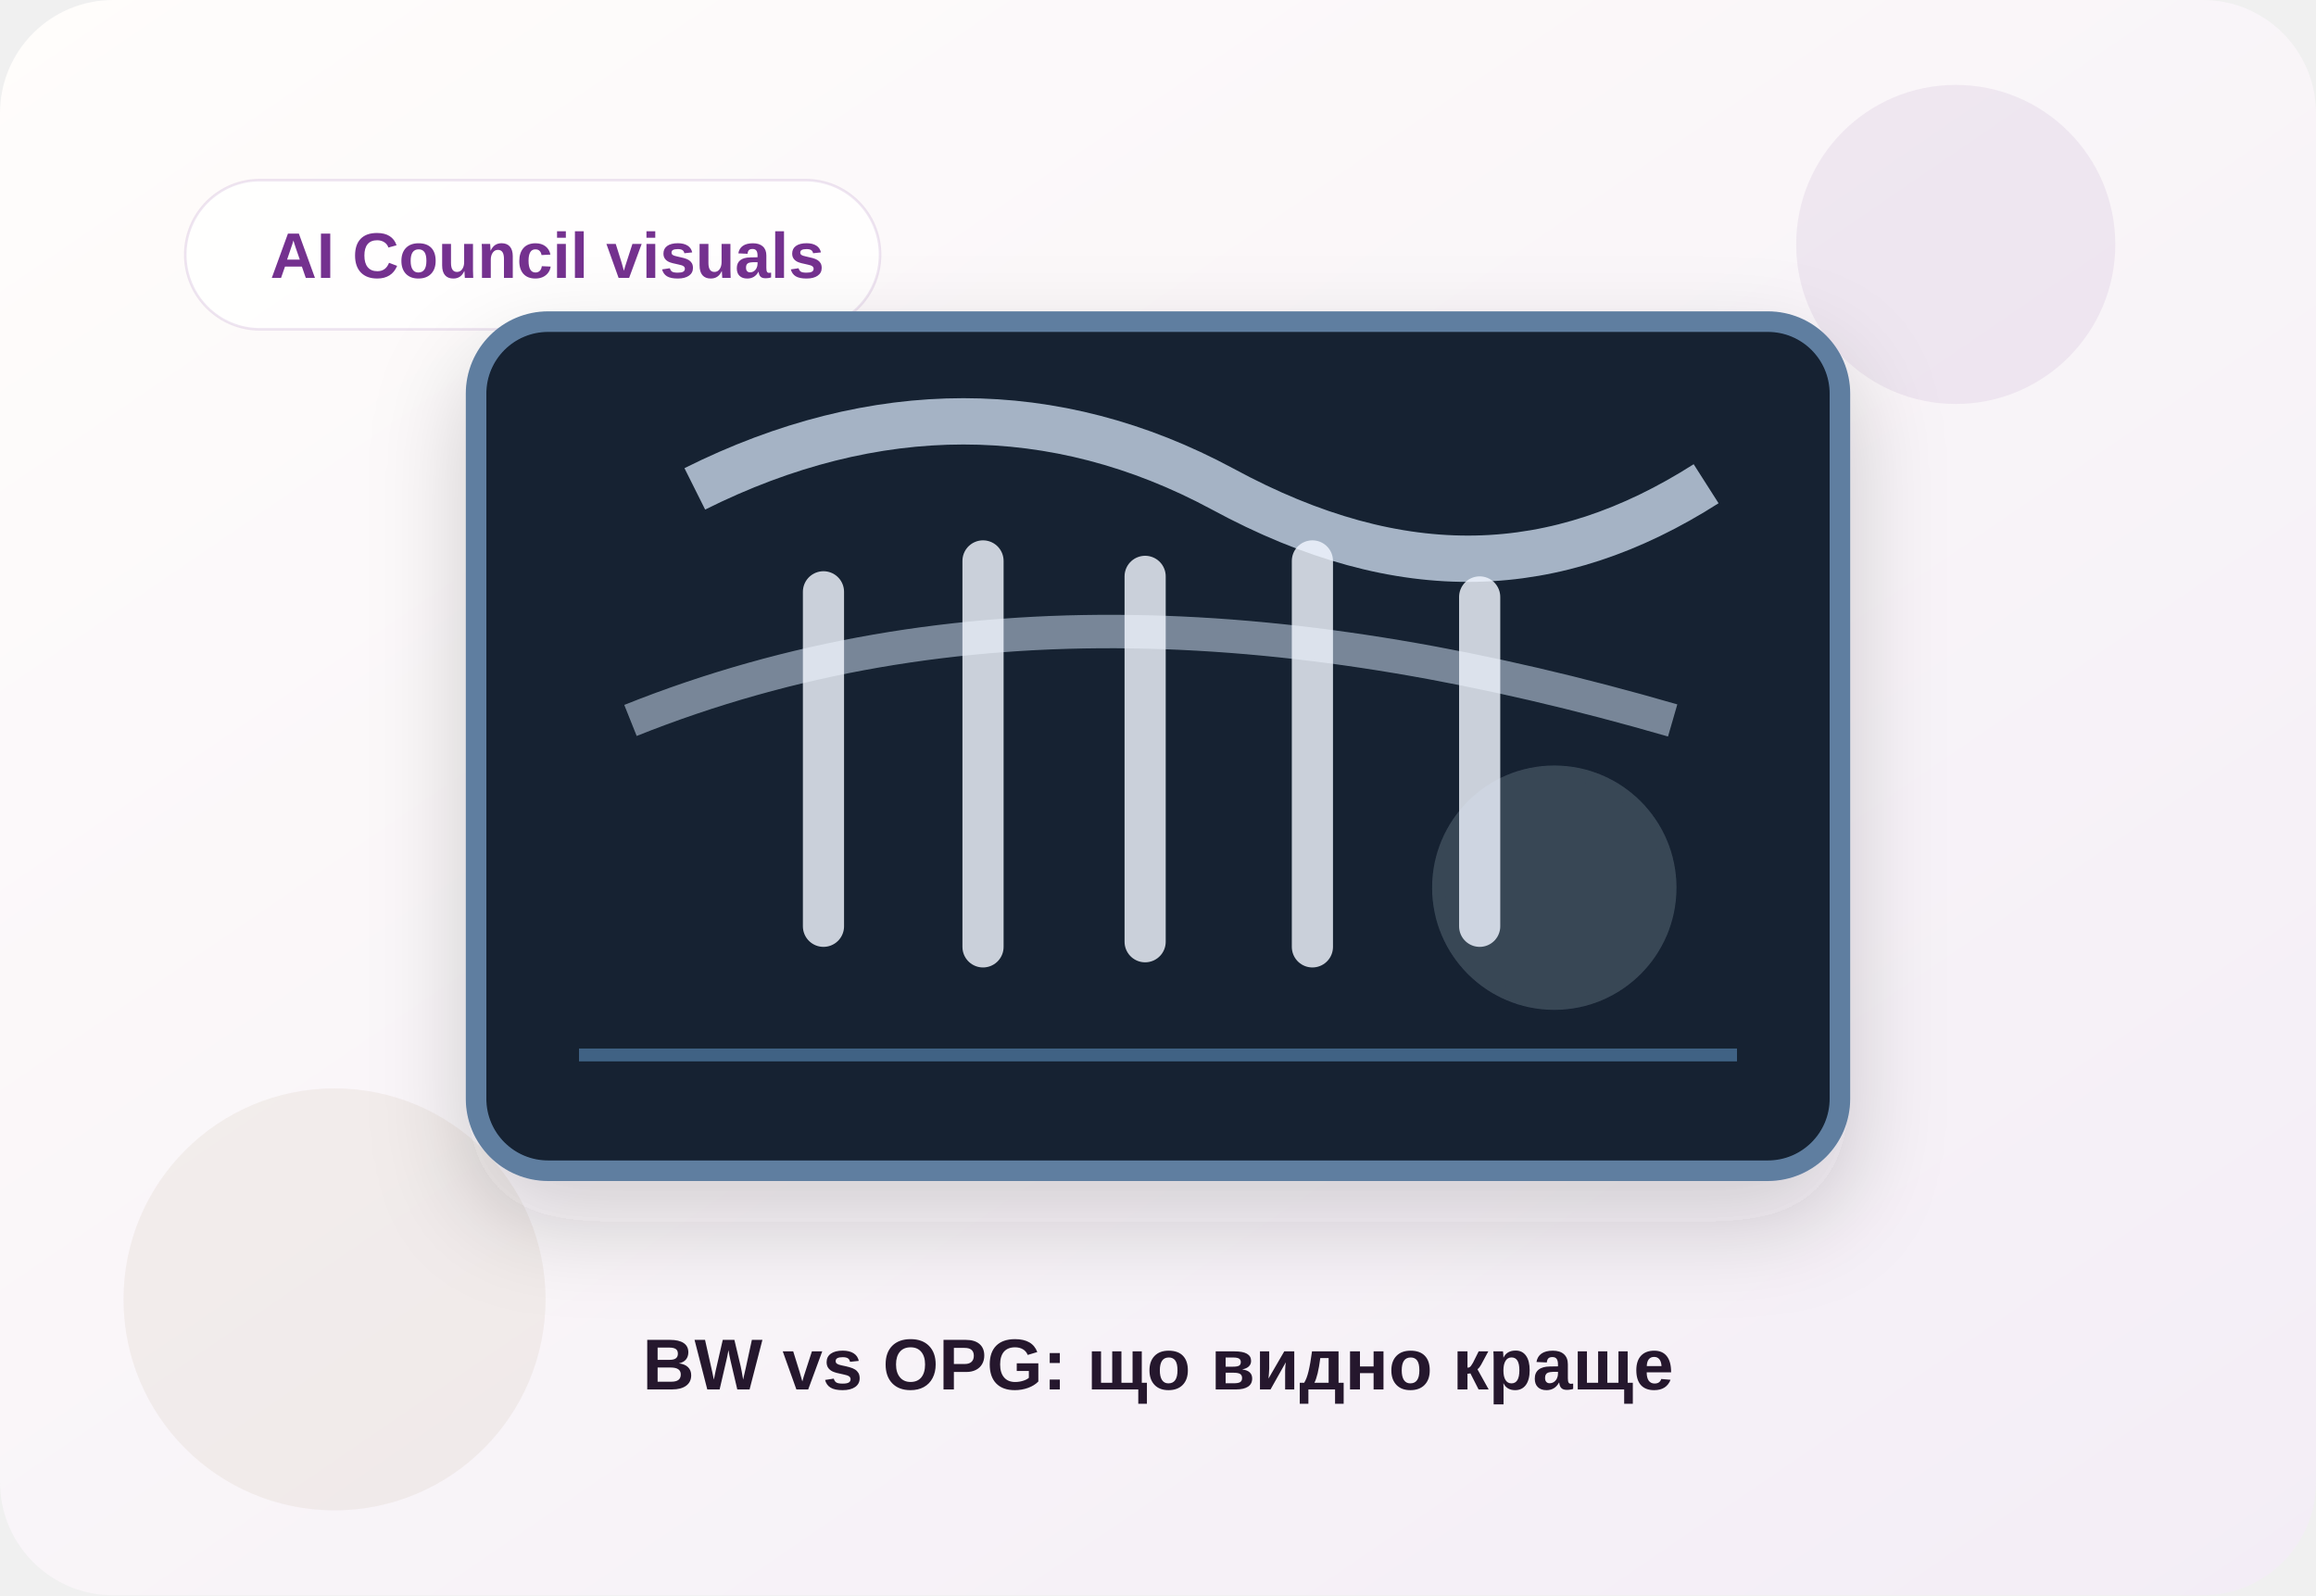
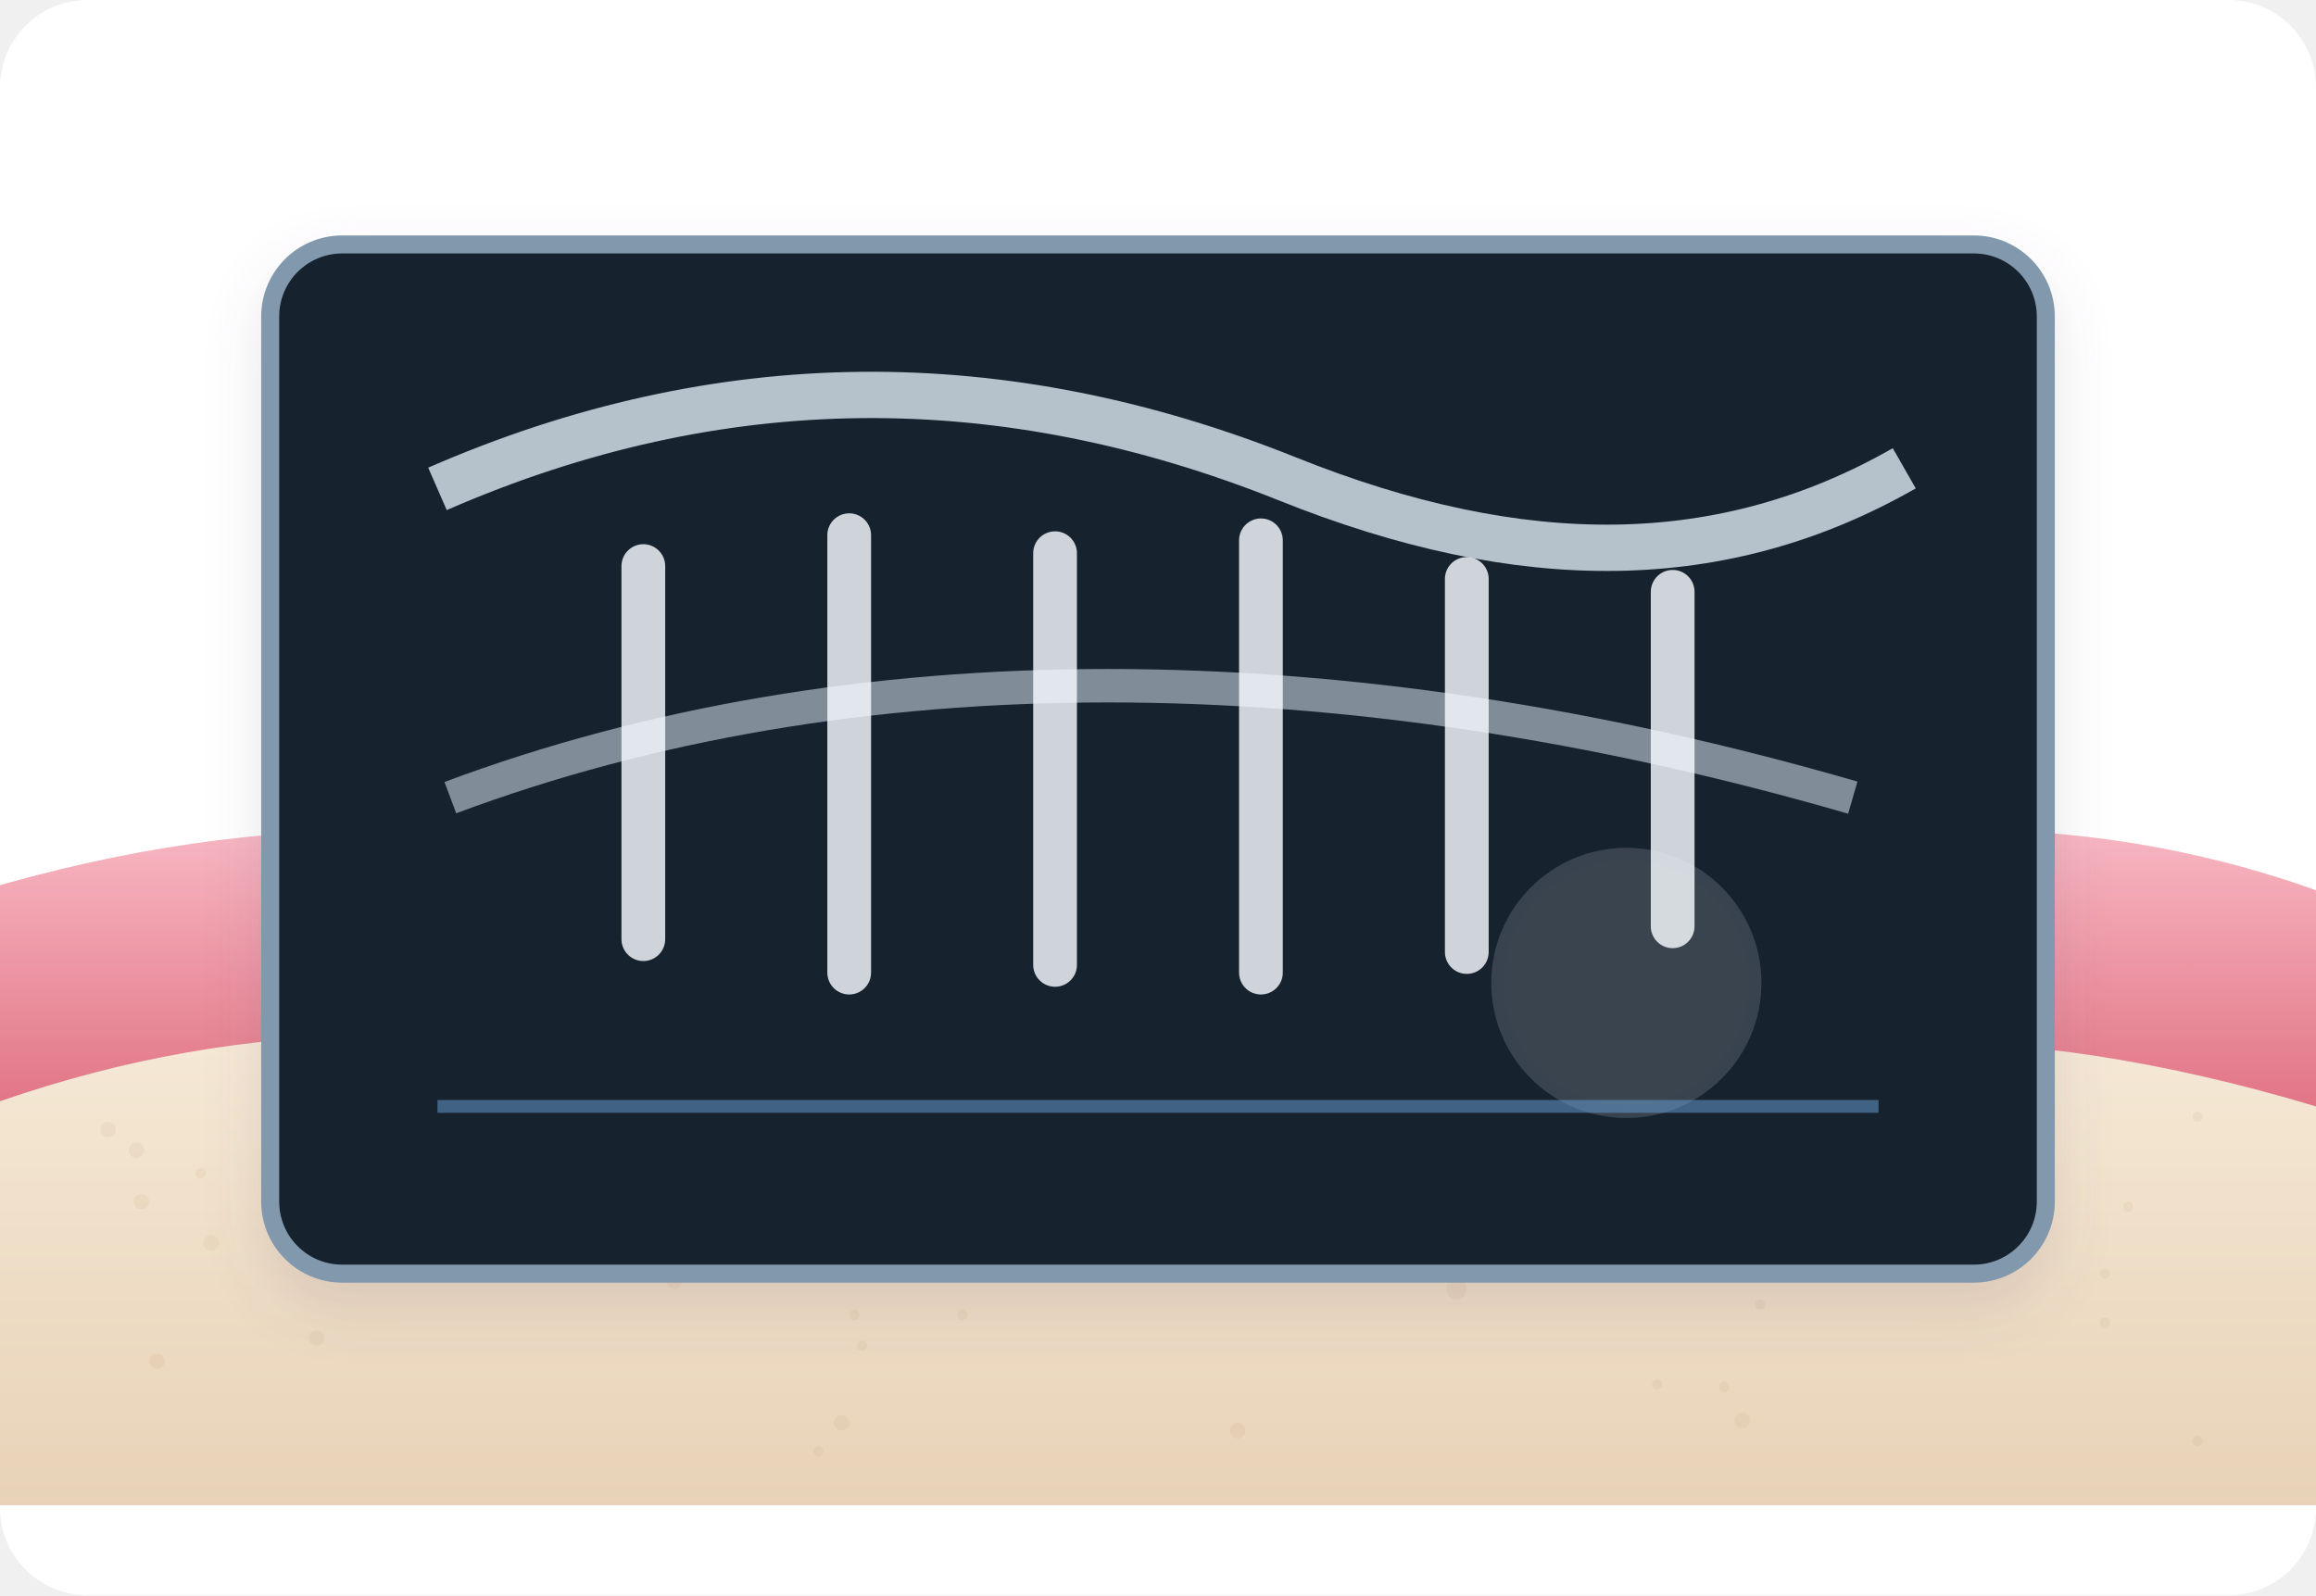
<svg xmlns="http://www.w3.org/2000/svg" viewBox="0 0 900 620" role="img" aria-label="BW vs OPG: що видно краще">
  <defs>
-     <linearGradient id="bg" x1="0" y1="0" x2="1" y2="1">
-       <stop offset="0" stop-color="#fffdfb" />
-       <stop offset="1" stop-color="#f3edf6" />
-     </linearGradient>
    <linearGradient id="enamel" x1="0" y1="0" x2="0" y2="1">
-       <stop offset="0" stop-color="#fffef8" />
-       <stop offset="0.58" stop-color="#f2eadf" />
-       <stop offset="1" stop-color="#d8c6b8" />
+       <stop offset="0" stop-color="#ffffff" />
+       <stop offset="0.58" stop-color="#f7f7f3" />
+       <stop offset="1" stop-color="#dedbd4" />
    </linearGradient>
    <linearGradient id="dentin" x1="0" y1="0" x2="0" y2="1">
-       <stop offset="0" stop-color="#f9d98b" />
-       <stop offset="1" stop-color="#d7a94e" />
+       <stop offset="0" stop-color="#fff2ce" />
+       <stop offset="1" stop-color="#e2be72" />
    </linearGradient>
    <linearGradient id="pulp" x1="0" y1="0" x2="0" y2="1">
-       <stop offset="0" stop-color="#ee6b7a" />
-       <stop offset="1" stop-color="#a82f48" />
+       <stop offset="0" stop-color="#ff9aa7" />
+       <stop offset="1" stop-color="#c73650" />
    </linearGradient>
    <linearGradient id="gum" x1="0" y1="0" x2="0" y2="1">
-       <stop offset="0" stop-color="#f3a0ad" />
-       <stop offset="1" stop-color="#d85b73" />
+       <stop offset="0" stop-color="#f7b4bf" />
+       <stop offset="1" stop-color="#df6c80" />
    </linearGradient>
    <linearGradient id="bone" x1="0" y1="0" x2="0" y2="1">
-       <stop offset="0" stop-color="#f0dbc2" />
-       <stop offset="1" stop-color="#cfae88" />
+       <stop offset="0" stop-color="#f7e9d1" />
+       <stop offset="1" stop-color="#dec19b" />
    </linearGradient>
    <linearGradient id="metal" x1="0" y1="0" x2="1" y2="0">
-       <stop offset="0" stop-color="#8f99a6" />
-       <stop offset="0.5" stop-color="#eef2f6" />
-       <stop offset="1" stop-color="#737d8b" />
+       <stop offset="0" stop-color="#717b86" />
+       <stop offset="0.45" stop-color="#f6f8fa" />
+       <stop offset="1" stop-color="#6d7781" />
    </linearGradient>
-     <filter id="shadow" x="-20%" y="-20%" width="140%" height="140%">
-       <feDropShadow dx="0" dy="16" stdDeviation="18" flood-color="#2c2034" flood-opacity=".18" />
+     <filter id="softShadow" x="-25%" y="-25%" width="150%" height="150%">
+       <feDropShadow dx="0" dy="10" stdDeviation="11" flood-color="#6e5875" flood-opacity=".16" />
+     </filter>
+     <filter id="inner">
+       <feDropShadow dx="0" dy="2" stdDeviation="2" flood-color="#8b7a73" flood-opacity=".20" />
    </filter>
  </defs>
-   <rect width="900" height="620" rx="44" fill="url(#bg)" />
-   <circle cx="760" cy="95" r="62" fill="#74318f" opacity=".08" />
-   <circle cx="130" cy="505" r="82" fill="#8b5a2b" opacity=".07" />
-   <rect x="72" y="70" width="270" height="58" rx="29" fill="#fff" opacity=".88" stroke="#74318f" stroke-opacity=".14" />
-   <text x="105" y="108" font-family="Arial, sans-serif" font-size="25" font-weight="700" fill="#74318f">AI Council visuals</text>
-   <g filter="url(#shadow)">
-     <rect x="185" y="125" width="530" height="330" rx="28" fill="#142130" stroke="#5f7ea0" stroke-width="8" />
-     <path d="M270 190c70-35 140-35 205 0 70 38 130 35 188-2" fill="none" stroke="#dcecff" stroke-width="18" opacity=".72" />
-     <path d="M245 280c125-50 260-42 405 0" fill="none" stroke="#dcecff" stroke-width="13" opacity=".5" />
-     <path d="M320 230v130M382 218v150M445 224v142M510 218v150M575 232v128" stroke="#f2f7ff" stroke-width="16" stroke-linecap="round" opacity=".82" />
-     <circle cx="604" cy="345" r="45" fill="#dcecff" opacity=".18" stroke="#dcecff" stroke-width="5" />
-     <path d="M225 410h450" stroke="#6aa3d8" stroke-width="5" opacity=".5" />
-   </g>
-   <text x="450" y="540" text-anchor="middle" font-family="Arial, sans-serif" font-size="28" font-weight="800" fill="#25172d">BW vs OPG: що видно краще</text>
+   <rect width="900" height="620" rx="34" fill="#fff" />
+   <rect x="0" y="350" width="900" height="235" fill="url(#bone)" opacity=".72" />
+   <circle cx="276" cy="442" r="2" fill="#b99b76" opacity=".12" />
+   <circle cx="773" cy="466" r="4" fill="#b99b76" opacity=".12" />
+   <circle cx="193" cy="388" r="2" fill="#b99b76" opacity=".12" />
+   <circle cx="55" cy="467" r="3" fill="#b99b76" opacity=".12" />
+   <circle cx="854" cy="560" r="2" fill="#b99b76" opacity=".12" />
+   <circle cx="262" cy="498" r="3" fill="#b99b76" opacity=".12" />
+   <circle cx="318" cy="564" r="2" fill="#b99b76" opacity=".12" />
+   <circle cx="143" cy="432" r="2" fill="#b99b76" opacity=".12" />
+   <circle cx="61" cy="529" r="3" fill="#b99b76" opacity=".12" />
+   <circle cx="854" cy="434" r="2" fill="#b99b76" opacity=".12" />
+   <circle cx="203" cy="444" r="3" fill="#b99b76" opacity=".12" />
+   <circle cx="677" cy="552" r="3" fill="#b99b76" opacity=".12" />
+   <circle cx="123" cy="520" r="3" fill="#b99b76" opacity=".12" />
+   <circle cx="722" cy="464" r="2" fill="#b99b76" opacity=".12" />
+   <circle cx="217" cy="428" r="4" fill="#b99b76" opacity=".12" />
+   <circle cx="321" cy="387" r="3" fill="#b99b76" opacity=".12" />
+   <circle cx="42" cy="439" r="3" fill="#b99b76" opacity=".12" />
+   <circle cx="818" cy="495" r="2" fill="#b99b76" opacity=".12" />
+   <circle cx="458" cy="473" r="3" fill="#b99b76" opacity=".12" />
+   <circle cx="476" cy="480" r="2" fill="#b99b76" opacity=".12" />
+   <circle cx="273" cy="443" r="3" fill="#b99b76" opacity=".12" />
+   <circle cx="851" cy="376" r="2" fill="#b99b76" opacity=".12" />
+   <circle cx="82" cy="483" r="3" fill="#b99b76" opacity=".12" />
+   <circle cx="566" cy="501" r="4" fill="#b99b76" opacity=".12" />
+   <circle cx="752" cy="452" r="2" fill="#b99b76" opacity=".12" />
+   <circle cx="724" cy="415" r="2" fill="#b99b76" opacity=".12" />
+   <circle cx="457" cy="416" r="4" fill="#b99b76" opacity=".12" />
+   <circle cx="317" cy="412" r="3" fill="#b99b76" opacity=".12" />
+   <circle cx="481" cy="556" r="3" fill="#b99b76" opacity=".12" />
+   <circle cx="684" cy="507" r="2" fill="#b99b76" opacity=".12" />
+   <circle cx="366" cy="390" r="2" fill="#b99b76" opacity=".12" />
+   <circle cx="760" cy="423" r="3" fill="#b99b76" opacity=".12" />
+   <circle cx="818" cy="514" r="2" fill="#b99b76" opacity=".12" />
+   <circle cx="160" cy="449" r="2" fill="#b99b76" opacity=".12" />
+   <circle cx="332" cy="482" r="2" fill="#b99b76" opacity=".12" />
+   <circle cx="78" cy="456" r="2" fill="#b99b76" opacity=".12" />
+   <circle cx="327" cy="553" r="3" fill="#b99b76" opacity=".12" />
+   <circle cx="53" cy="447" r="3" fill="#b99b76" opacity=".12" />
+   <circle cx="364" cy="404" r="4" fill="#b99b76" opacity=".12" />
+   <circle cx="670" cy="539" r="2" fill="#b99b76" opacity=".12" />
+   <circle cx="335" cy="523" r="2" fill="#b99b76" opacity=".12" />
+   <circle cx="489" cy="439" r="2" fill="#b99b76" opacity=".12" />
+   <circle cx="291" cy="462" r="2" fill="#b99b76" opacity=".12" />
+   <circle cx="374" cy="511" r="2" fill="#b99b76" opacity=".12" />
+   <circle cx="407" cy="376" r="4" fill="#b99b76" opacity=".12" />
+   <circle cx="208" cy="458" r="3" fill="#b99b76" opacity=".12" />
+   <circle cx="332" cy="511" r="2" fill="#b99b76" opacity=".12" />
+   <circle cx="484" cy="418" r="4" fill="#b99b76" opacity=".12" />
+   <circle cx="247" cy="394" r="2" fill="#b99b76" opacity=".12" />
+   <circle cx="98" cy="379" r="2" fill="#b99b76" opacity=".12" />
+   <circle cx="644" cy="538" r="2" fill="#b99b76" opacity=".12" />
+   <circle cx="656" cy="375" r="4" fill="#b99b76" opacity=".12" />
+   <circle cx="631" cy="428" r="3" fill="#b99b76" opacity=".12" />
+   <circle cx="71" cy="396" r="3" fill="#b99b76" opacity=".12" />
+   <circle cx="827" cy="469" r="2" fill="#b99b76" opacity=".12" />
+   <path d="M0 344 C120 310 210 322 298 342 C400 366 500 366 606 342 C710 318 805 312 900 346 L900 430 C780 394 694 401 603 420 C492 443 398 443 295 420 C190 396 98 394 0 428 Z" fill="url(#gum)" opacity=".96" />
+   <rect x="105" y="95" width="690" height="400" rx="28" fill="#14202d" stroke="#8198ad" stroke-width="7" filter="url(#softShadow)" />
+   <path d="M170 190c110-48 220-48 330-4 92 37 170 36 240-4" fill="none" stroke="#eaf5ff" stroke-width="18" opacity=".75" />
+   <path d="M175 310c155-58 345-58 545 0" fill="none" stroke="#eaf5ff" stroke-width="13" opacity=".50" />
+   <path d="M250 220v145M330 208v170M410 215v160M490 210v168M570 225v145M650 230v130" stroke="#f7fbff" stroke-width="17" stroke-linecap="round" opacity=".82" />
+   <circle cx="632" cy="382" r="50" fill="#f7fbff" opacity=".16" stroke="#eaf5ff" stroke-width="5" />
+   <path d="M170 430h560" stroke="#6aa3d8" stroke-width="5" opacity=".5" />
</svg>
